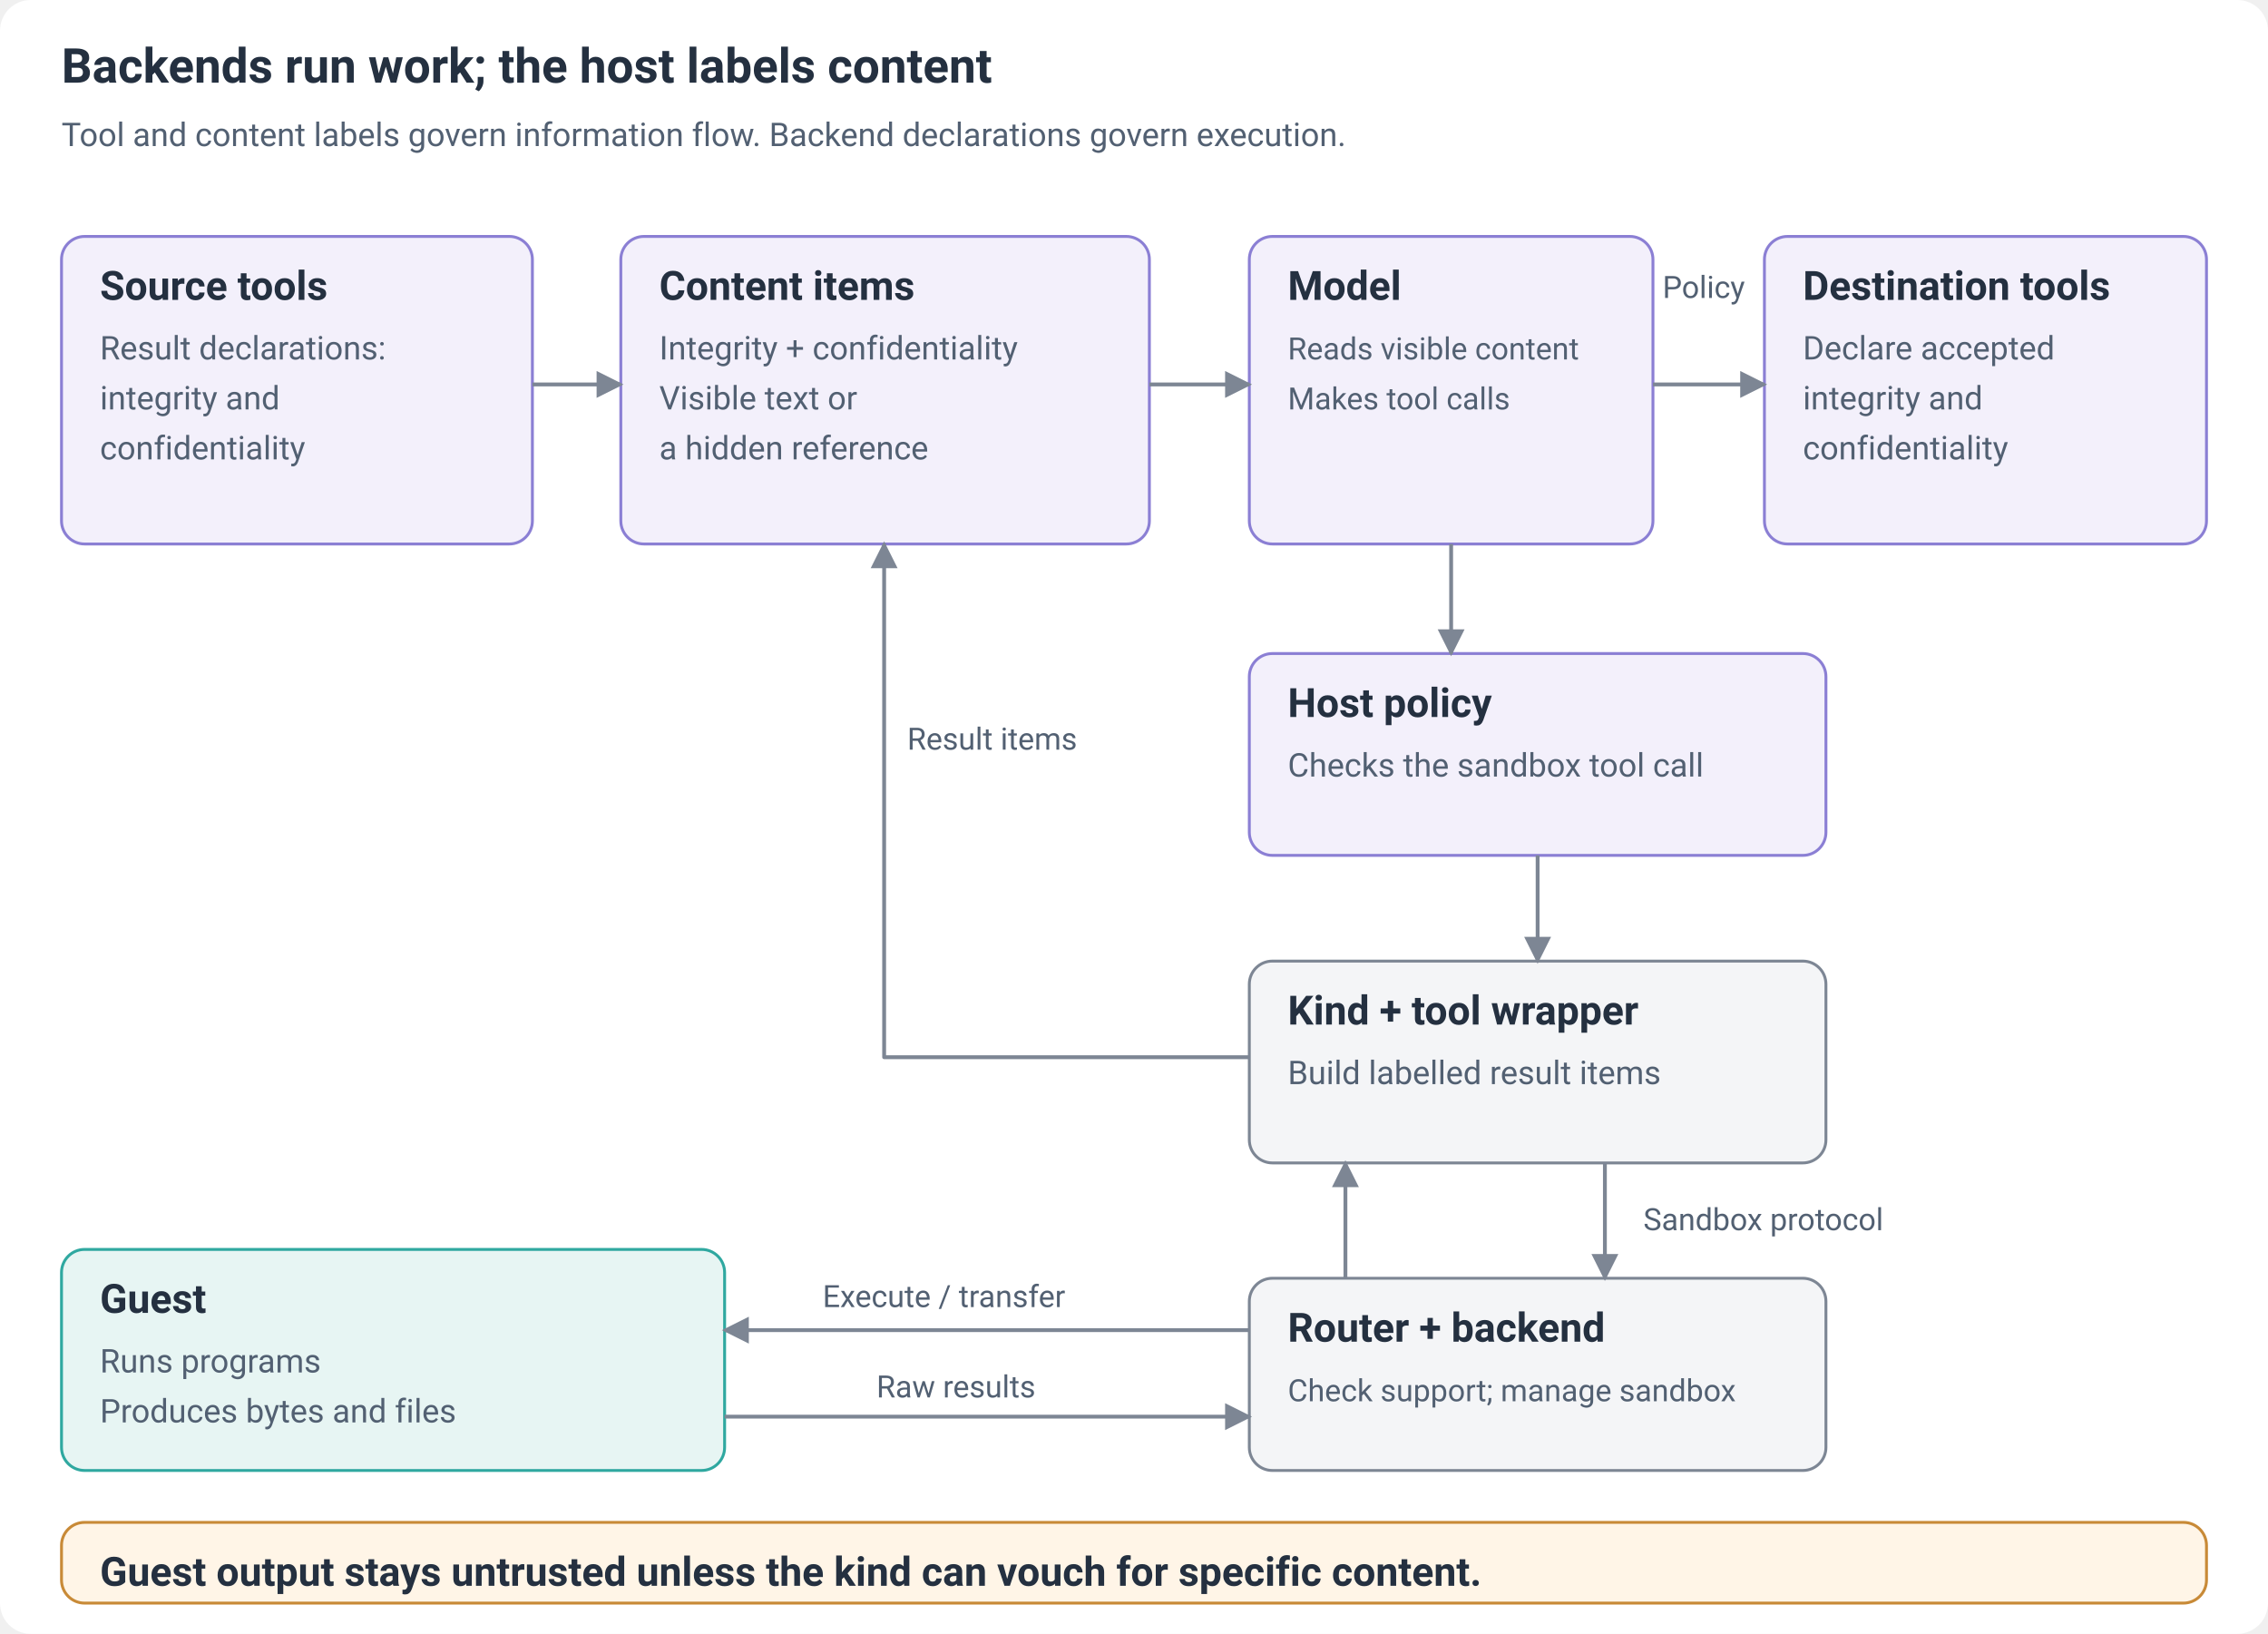
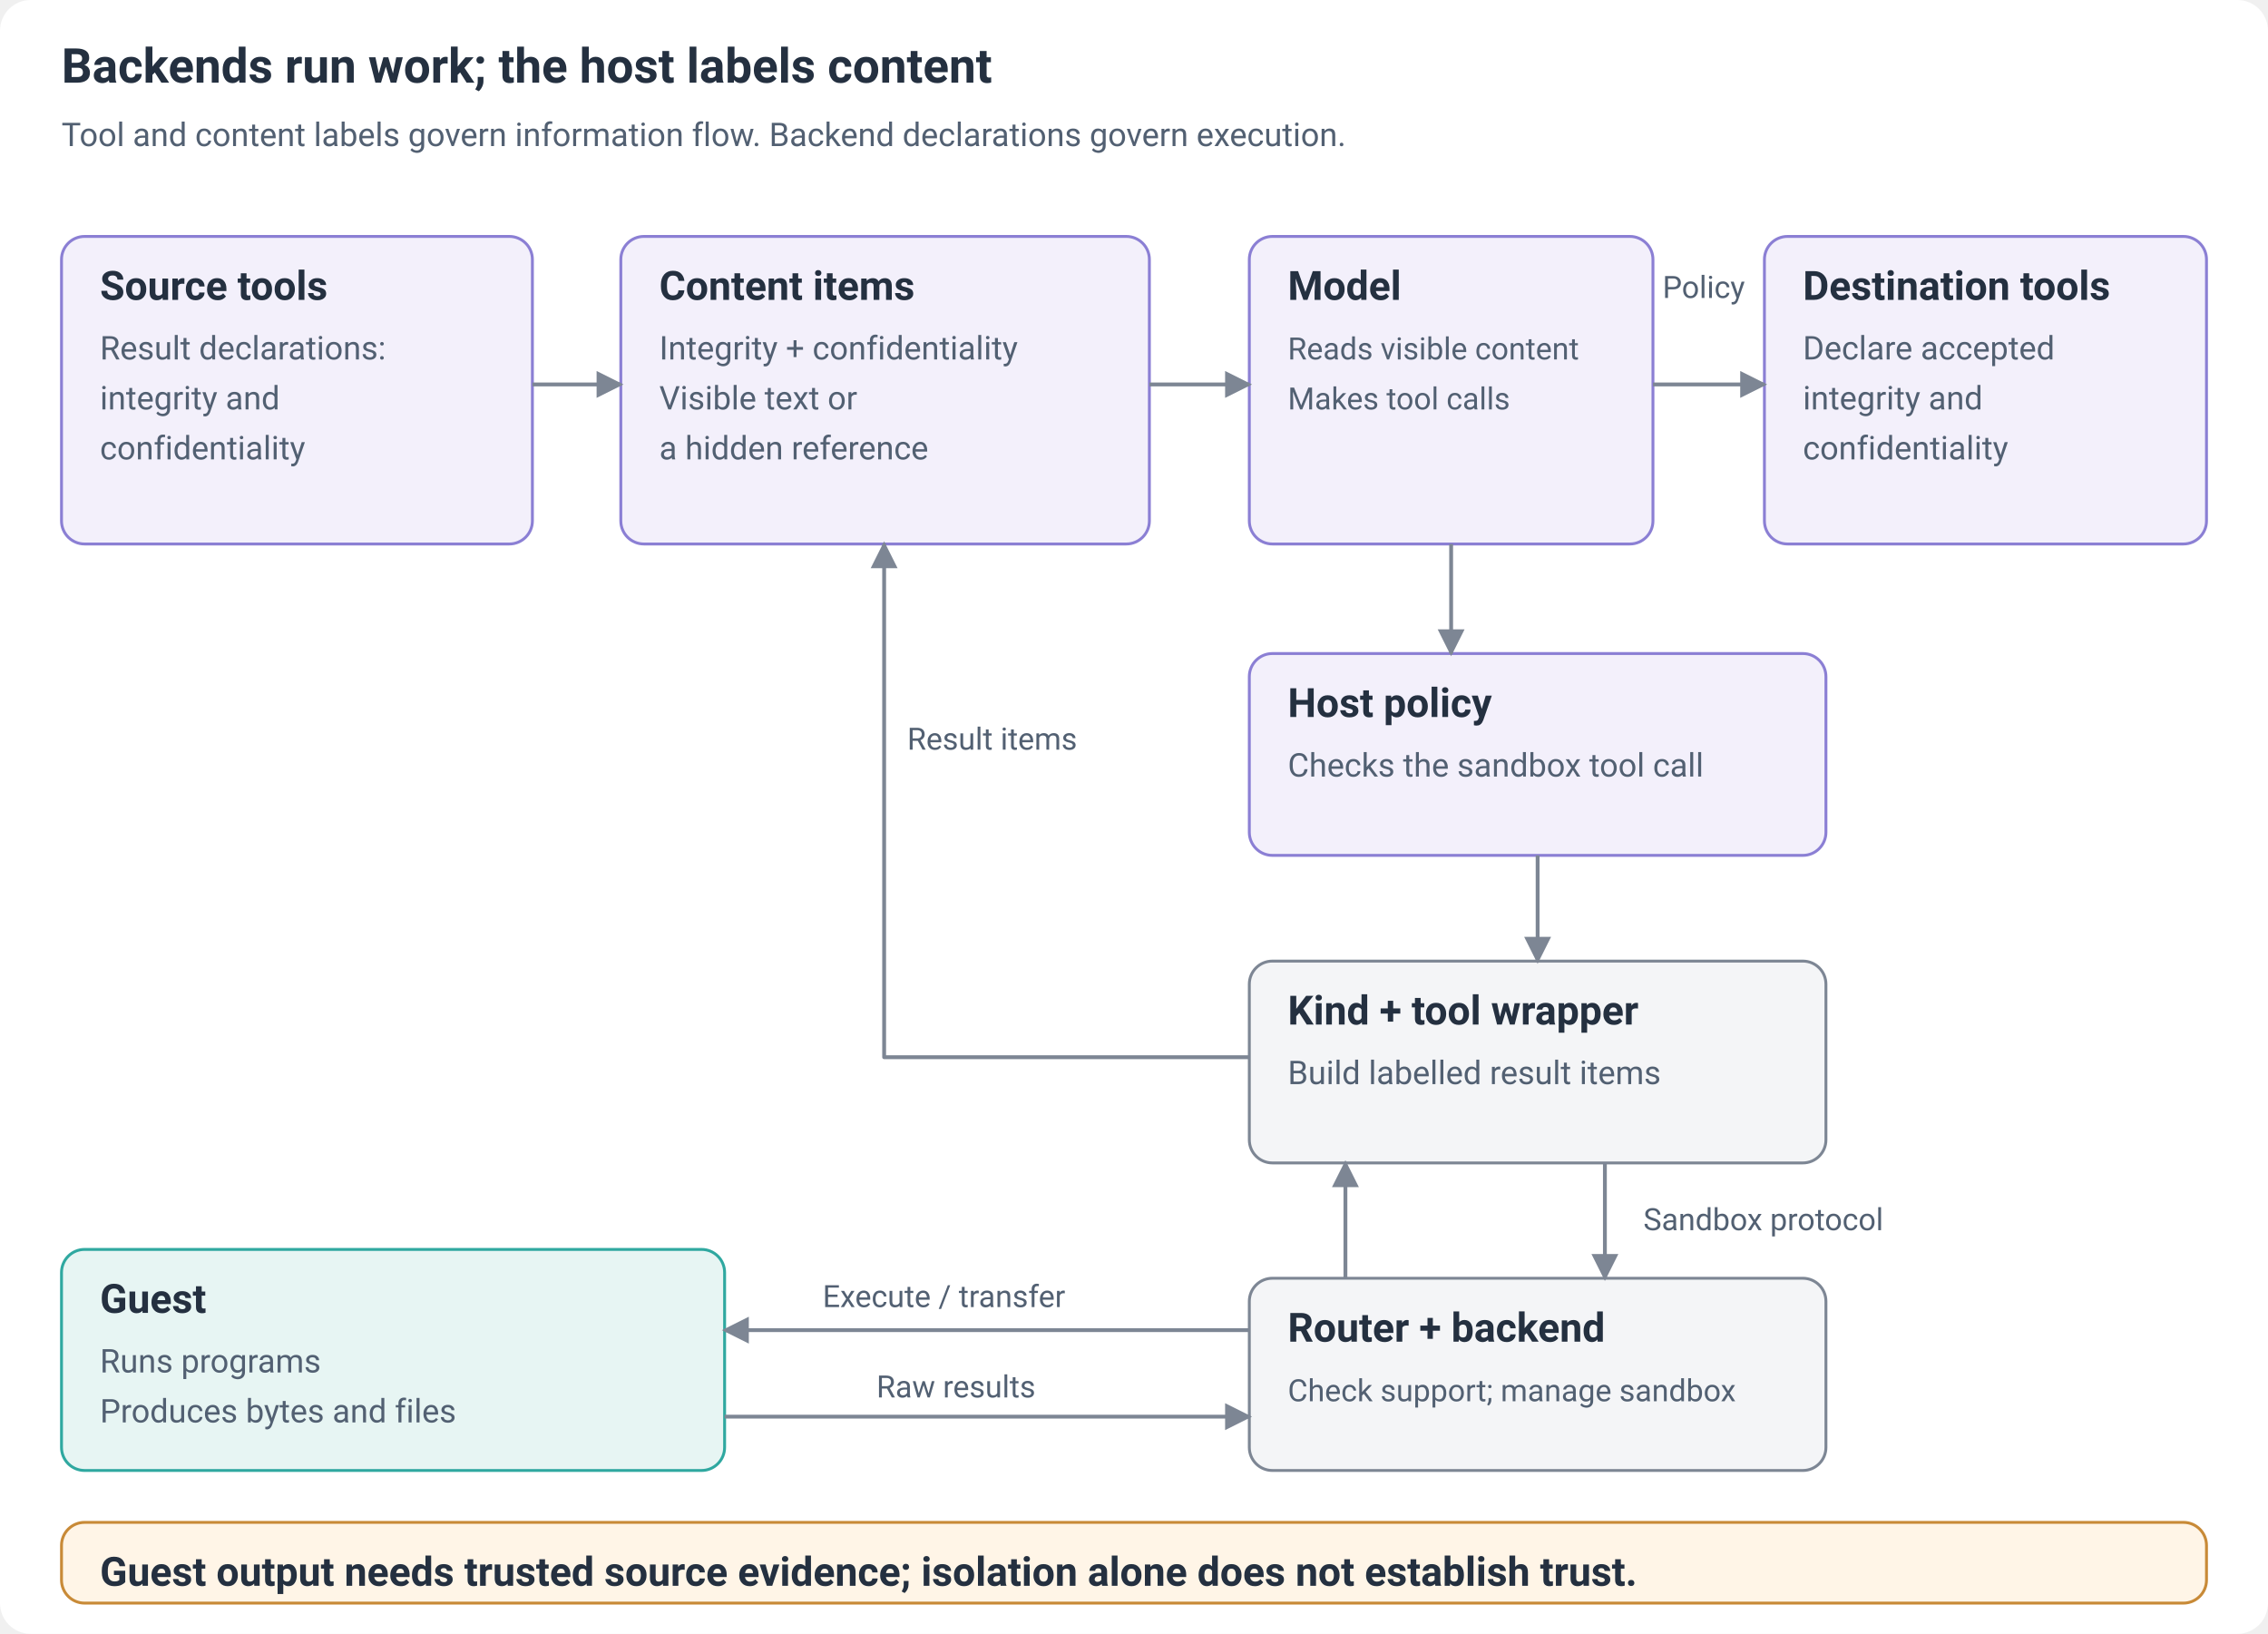
<svg xmlns="http://www.w3.org/2000/svg" viewBox="0 0 1180 850" width="1180" height="850" role="img" aria-labelledby="backend-boundary-title backend-boundary-desc" font-family="ui-sans-serif, system-ui, -apple-system, 'Segoe UI', Roboto, Helvetica, Arial, sans-serif">
  <defs>
    <marker id="backend-boundary-arrow" viewBox="0 0 10 10" refX="9" refY="5" markerWidth="7" markerHeight="7" orient="auto-start-reverse">
      <path d="M 0 0 L 10 5 L 0 10 z" fill="#7d8694" />
    </marker>
  </defs>
  <rect width="1180" height="850" rx="16" fill="#ffffff" />
  <text x="32" y="43" font-size="25" font-weight="600" fill="#243040">Backends run work; the host labels content</text>
  <text x="32" y="76" font-size="17" font-weight="400" fill="#526072">Tool and content labels govern information flow. Backend declarations govern execution.</text>
  <rect x="32" y="123" width="245" height="160" rx="12" fill="#f3f0fb" stroke="#8b7fd4" stroke-width="1.5" />
  <text x="52" y="156" font-size="21" font-weight="600" fill="#243040">Source tools</text>
  <text x="52" y="187" font-size="17" font-weight="400" fill="#526072">Result declarations:</text>
  <text x="52" y="213" font-size="17" font-weight="400" fill="#526072">integrity and</text>
  <text x="52" y="239" font-size="17" font-weight="400" fill="#526072">confidentiality</text>
  <rect x="323" y="123" width="275" height="160" rx="12" fill="#f3f0fb" stroke="#8b7fd4" stroke-width="1.5" />
  <text x="343" y="156" font-size="21" font-weight="600" fill="#243040">Content items</text>
  <text x="343" y="187" font-size="17" font-weight="400" fill="#526072">Integrity + confidentiality</text>
  <text x="343" y="213" font-size="17" font-weight="400" fill="#526072">Visible text or</text>
  <text x="343" y="239" font-size="17" font-weight="400" fill="#526072">a hidden reference</text>
  <rect x="650" y="123" width="210" height="160" rx="12" fill="#f3f0fb" stroke="#8b7fd4" stroke-width="1.5" />
  <text x="670" y="156" font-size="21" font-weight="600" fill="#243040">Model</text>
  <text x="670" y="187" font-size="16" font-weight="400" fill="#526072">Reads visible content</text>
  <text x="670" y="213" font-size="16" font-weight="400" fill="#526072">Makes tool calls</text>
  <rect x="918" y="123" width="230" height="160" rx="12" fill="#f3f0fb" stroke="#8b7fd4" stroke-width="1.5" />
  <text x="938" y="156" font-size="21" font-weight="600" fill="#243040">Destination tools</text>
  <text x="938" y="187" font-size="17" font-weight="400" fill="#526072">Declare accepted</text>
  <text x="938" y="213" font-size="17" font-weight="400" fill="#526072">integrity and</text>
  <text x="938" y="239" font-size="17" font-weight="400" fill="#526072">confidentiality</text>
  <path d="M 277 200 L 323 200" fill="none" stroke="#7d8694" stroke-width="2" stroke-linejoin="round" marker-end="url(#backend-boundary-arrow)" />
  <path d="M 598 200 L 650 200" fill="none" stroke="#7d8694" stroke-width="2" stroke-linejoin="round" marker-end="url(#backend-boundary-arrow)" />
  <path d="M 860 200 L 918 200" fill="none" stroke="#7d8694" stroke-width="2" stroke-linejoin="round" marker-end="url(#backend-boundary-arrow)" />
  <text x="865" y="155" font-size="16" font-weight="400" fill="#526072">Policy</text>
  <rect x="650" y="340" width="300" height="105" rx="12" fill="#f3f0fb" stroke="#8b7fd4" stroke-width="1.5" />
  <text x="670" y="373" font-size="21" font-weight="600" fill="#243040">Host policy</text>
  <text x="670" y="404" font-size="17" font-weight="400" fill="#526072">Checks the sandbox tool call</text>
  <path d="M 755 283 L 755 340" fill="none" stroke="#7d8694" stroke-width="2" stroke-linejoin="round" marker-end="url(#backend-boundary-arrow)" />
  <rect x="650" y="500" width="300" height="105" rx="12" fill="#f4f5f7" stroke="#7d8694" stroke-width="1.5" />
  <text x="670" y="533" font-size="21" font-weight="600" fill="#243040">Kind + tool wrapper</text>
  <text x="670" y="564" font-size="17" font-weight="400" fill="#526072">Build labelled result items</text>
  <path d="M 800 445 L 800 500" fill="none" stroke="#7d8694" stroke-width="2" stroke-linejoin="round" marker-end="url(#backend-boundary-arrow)" />
  <path d="M 650 550 L 460 550 L 460 283" fill="none" stroke="#7d8694" stroke-width="2" stroke-linejoin="round" marker-end="url(#backend-boundary-arrow)" />
  <text x="472" y="390" font-size="16" font-weight="400" fill="#526072">Result items</text>
  <rect x="650" y="665" width="300" height="100" rx="12" fill="#f4f5f7" stroke="#7d8694" stroke-width="1.5" />
  <text x="670" y="698" font-size="21" font-weight="600" fill="#243040">Router + backend</text>
  <text x="670" y="729" font-size="16" font-weight="400" fill="#526072">Check support; manage sandbox</text>
  <path d="M 835 605 L 835 665" fill="none" stroke="#7d8694" stroke-width="2" stroke-linejoin="round" marker-end="url(#backend-boundary-arrow)" />
  <text x="855" y="640" font-size="16" font-weight="400" fill="#526072">Sandbox protocol</text>
  <path d="M 700 665 L 700 605" fill="none" stroke="#7d8694" stroke-width="2" stroke-linejoin="round" marker-end="url(#backend-boundary-arrow)" />
  <rect x="32" y="650" width="345" height="115" rx="12" fill="#e7f5f3" stroke="#2fa8a0" stroke-width="1.5" />
  <text x="52" y="683" font-size="21" font-weight="600" fill="#243040">Guest</text>
  <text x="52" y="714" font-size="17" font-weight="400" fill="#526072">Runs programs</text>
  <text x="52" y="740" font-size="17" font-weight="400" fill="#526072">Produces bytes and files</text>
  <path d="M 650 692 L 377 692" fill="none" stroke="#7d8694" stroke-width="2" stroke-linejoin="round" marker-end="url(#backend-boundary-arrow)" />
  <text x="428" y="680" font-size="16" font-weight="400" fill="#526072">Execute / transfer</text>
  <path d="M 377 737 L 650 737" fill="none" stroke="#7d8694" stroke-width="2" stroke-linejoin="round" marker-end="url(#backend-boundary-arrow)" />
  <text x="456" y="727" font-size="16" font-weight="400" fill="#526072">Raw results</text>
  <rect x="32" y="792" width="1116" height="42" rx="12" fill="#fff5e7" stroke="#c88a37" stroke-width="1.5" />
-   <text x="52" y="825" font-size="21" font-weight="600" fill="#243040">Guest output stays untrusted unless the kind can vouch for specific content.</text>
+   <text x="52" y="825" font-size="21" font-weight="600" fill="#243040">Guest output needs trusted source evidence; isolation alone does not establish trust.</text>
</svg>
